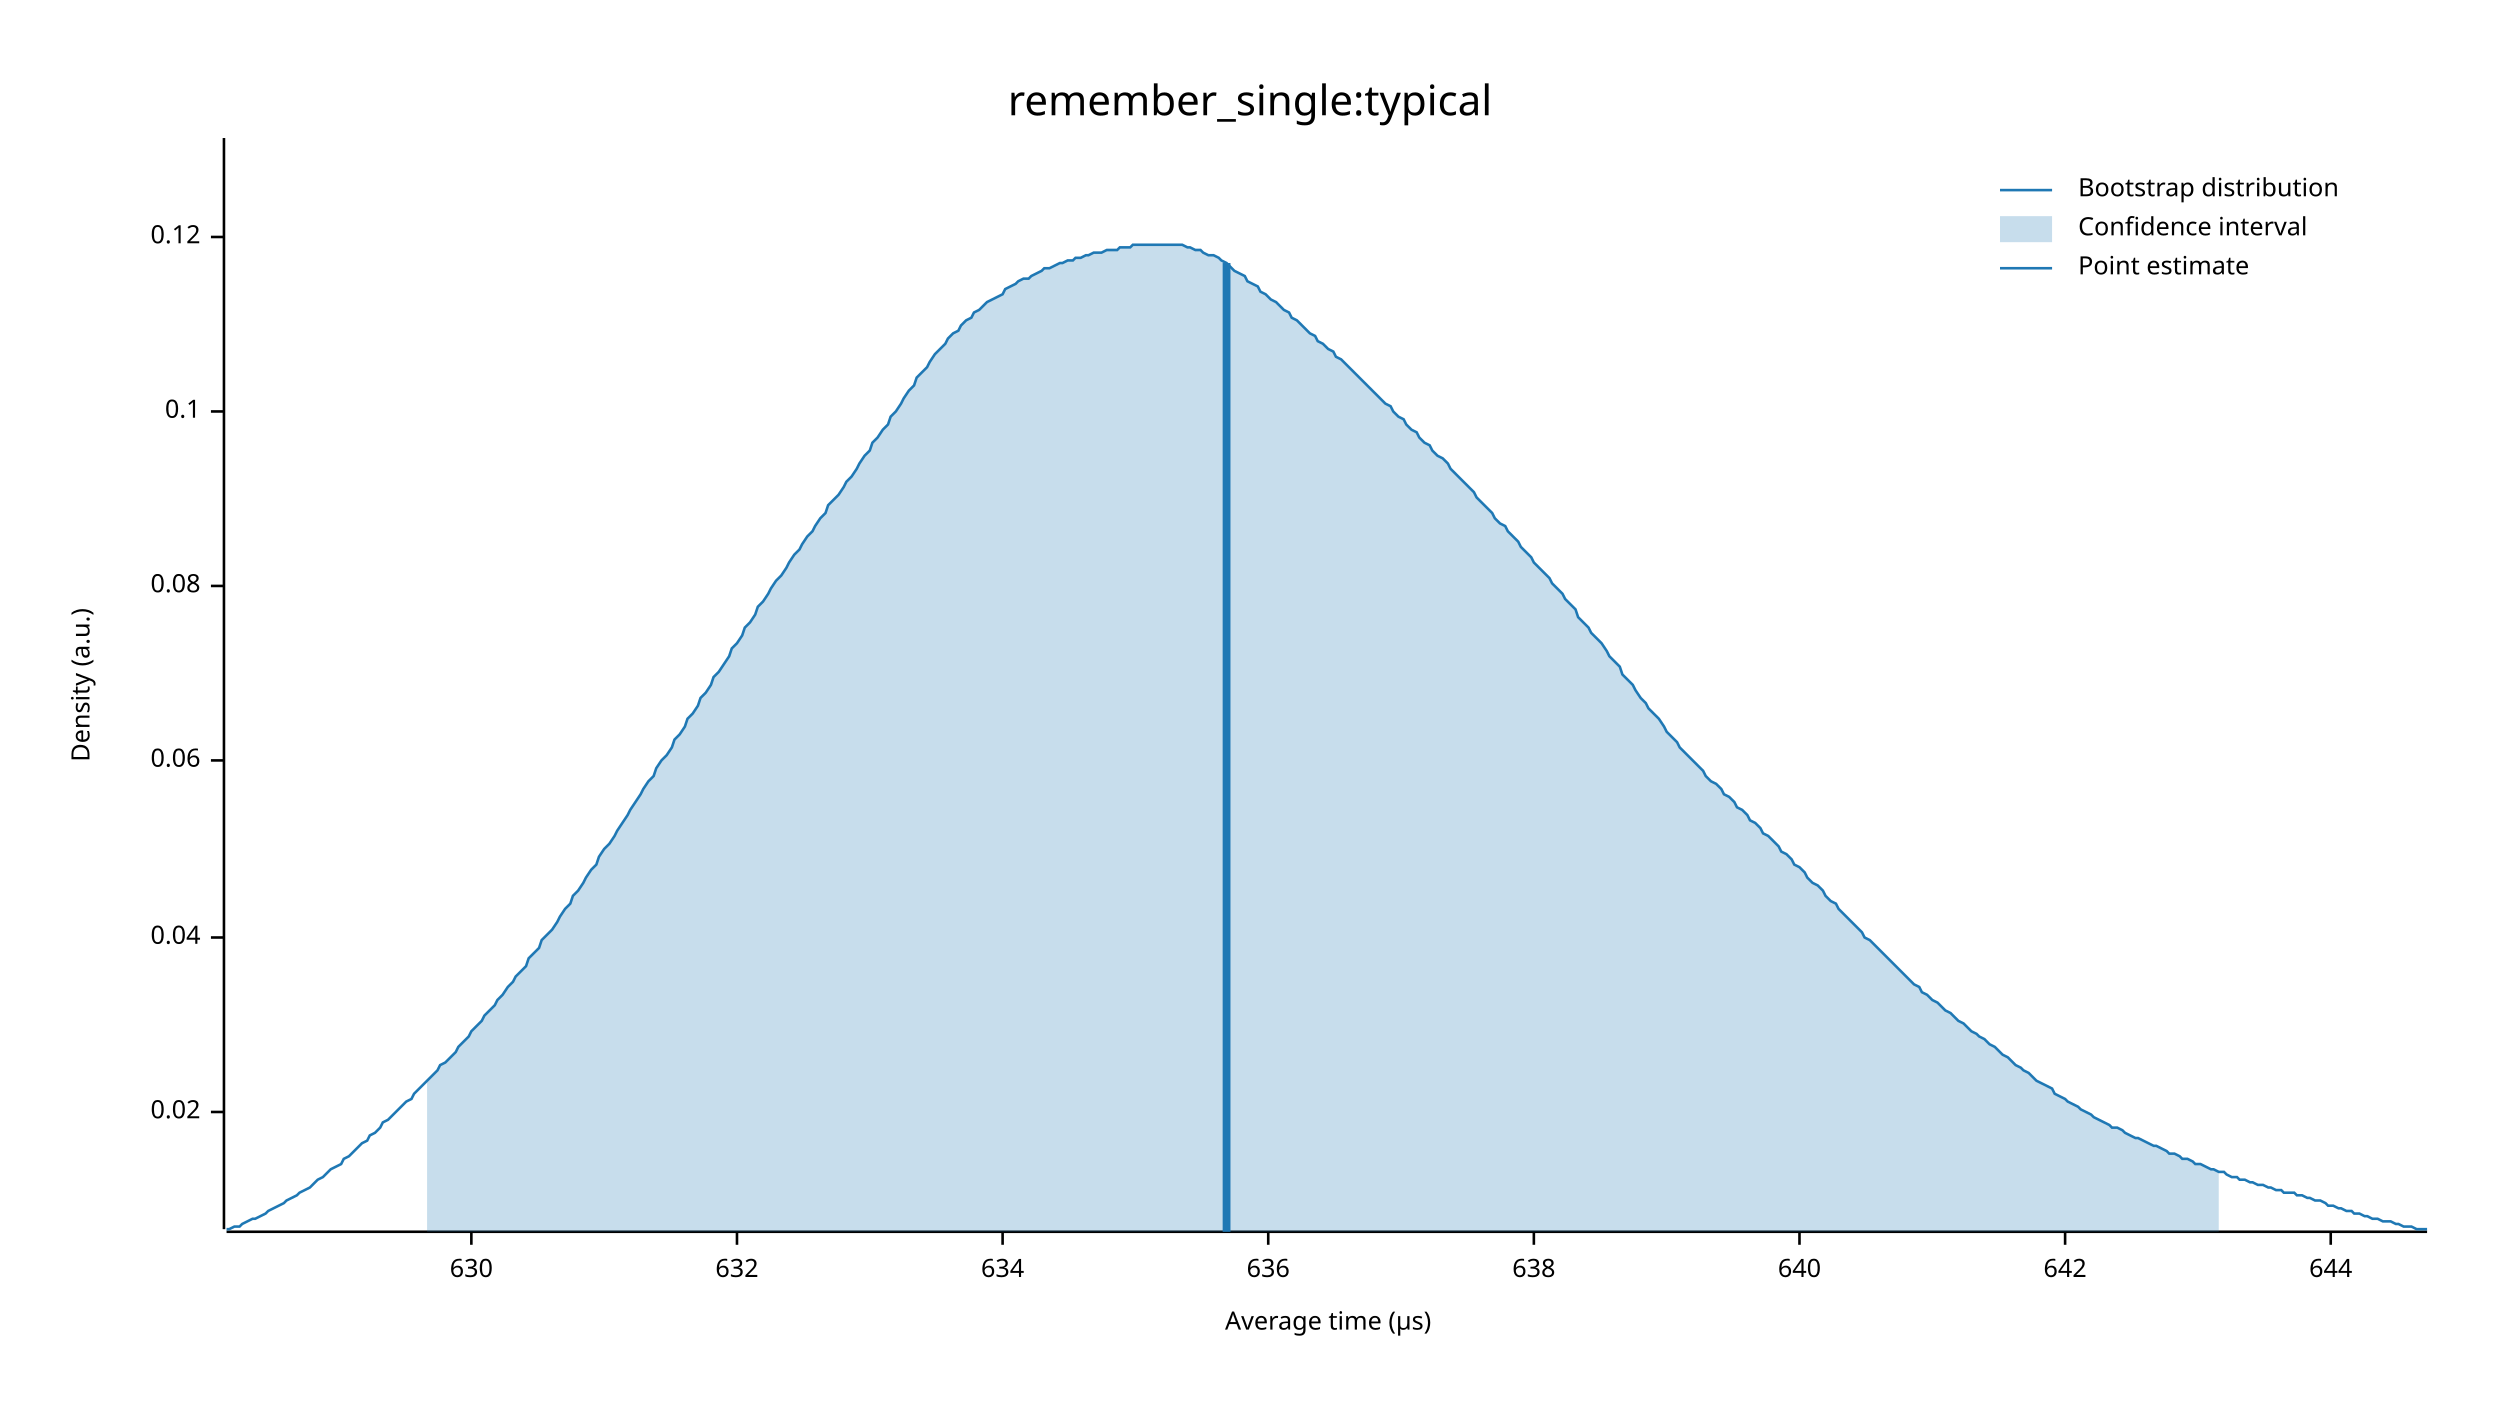
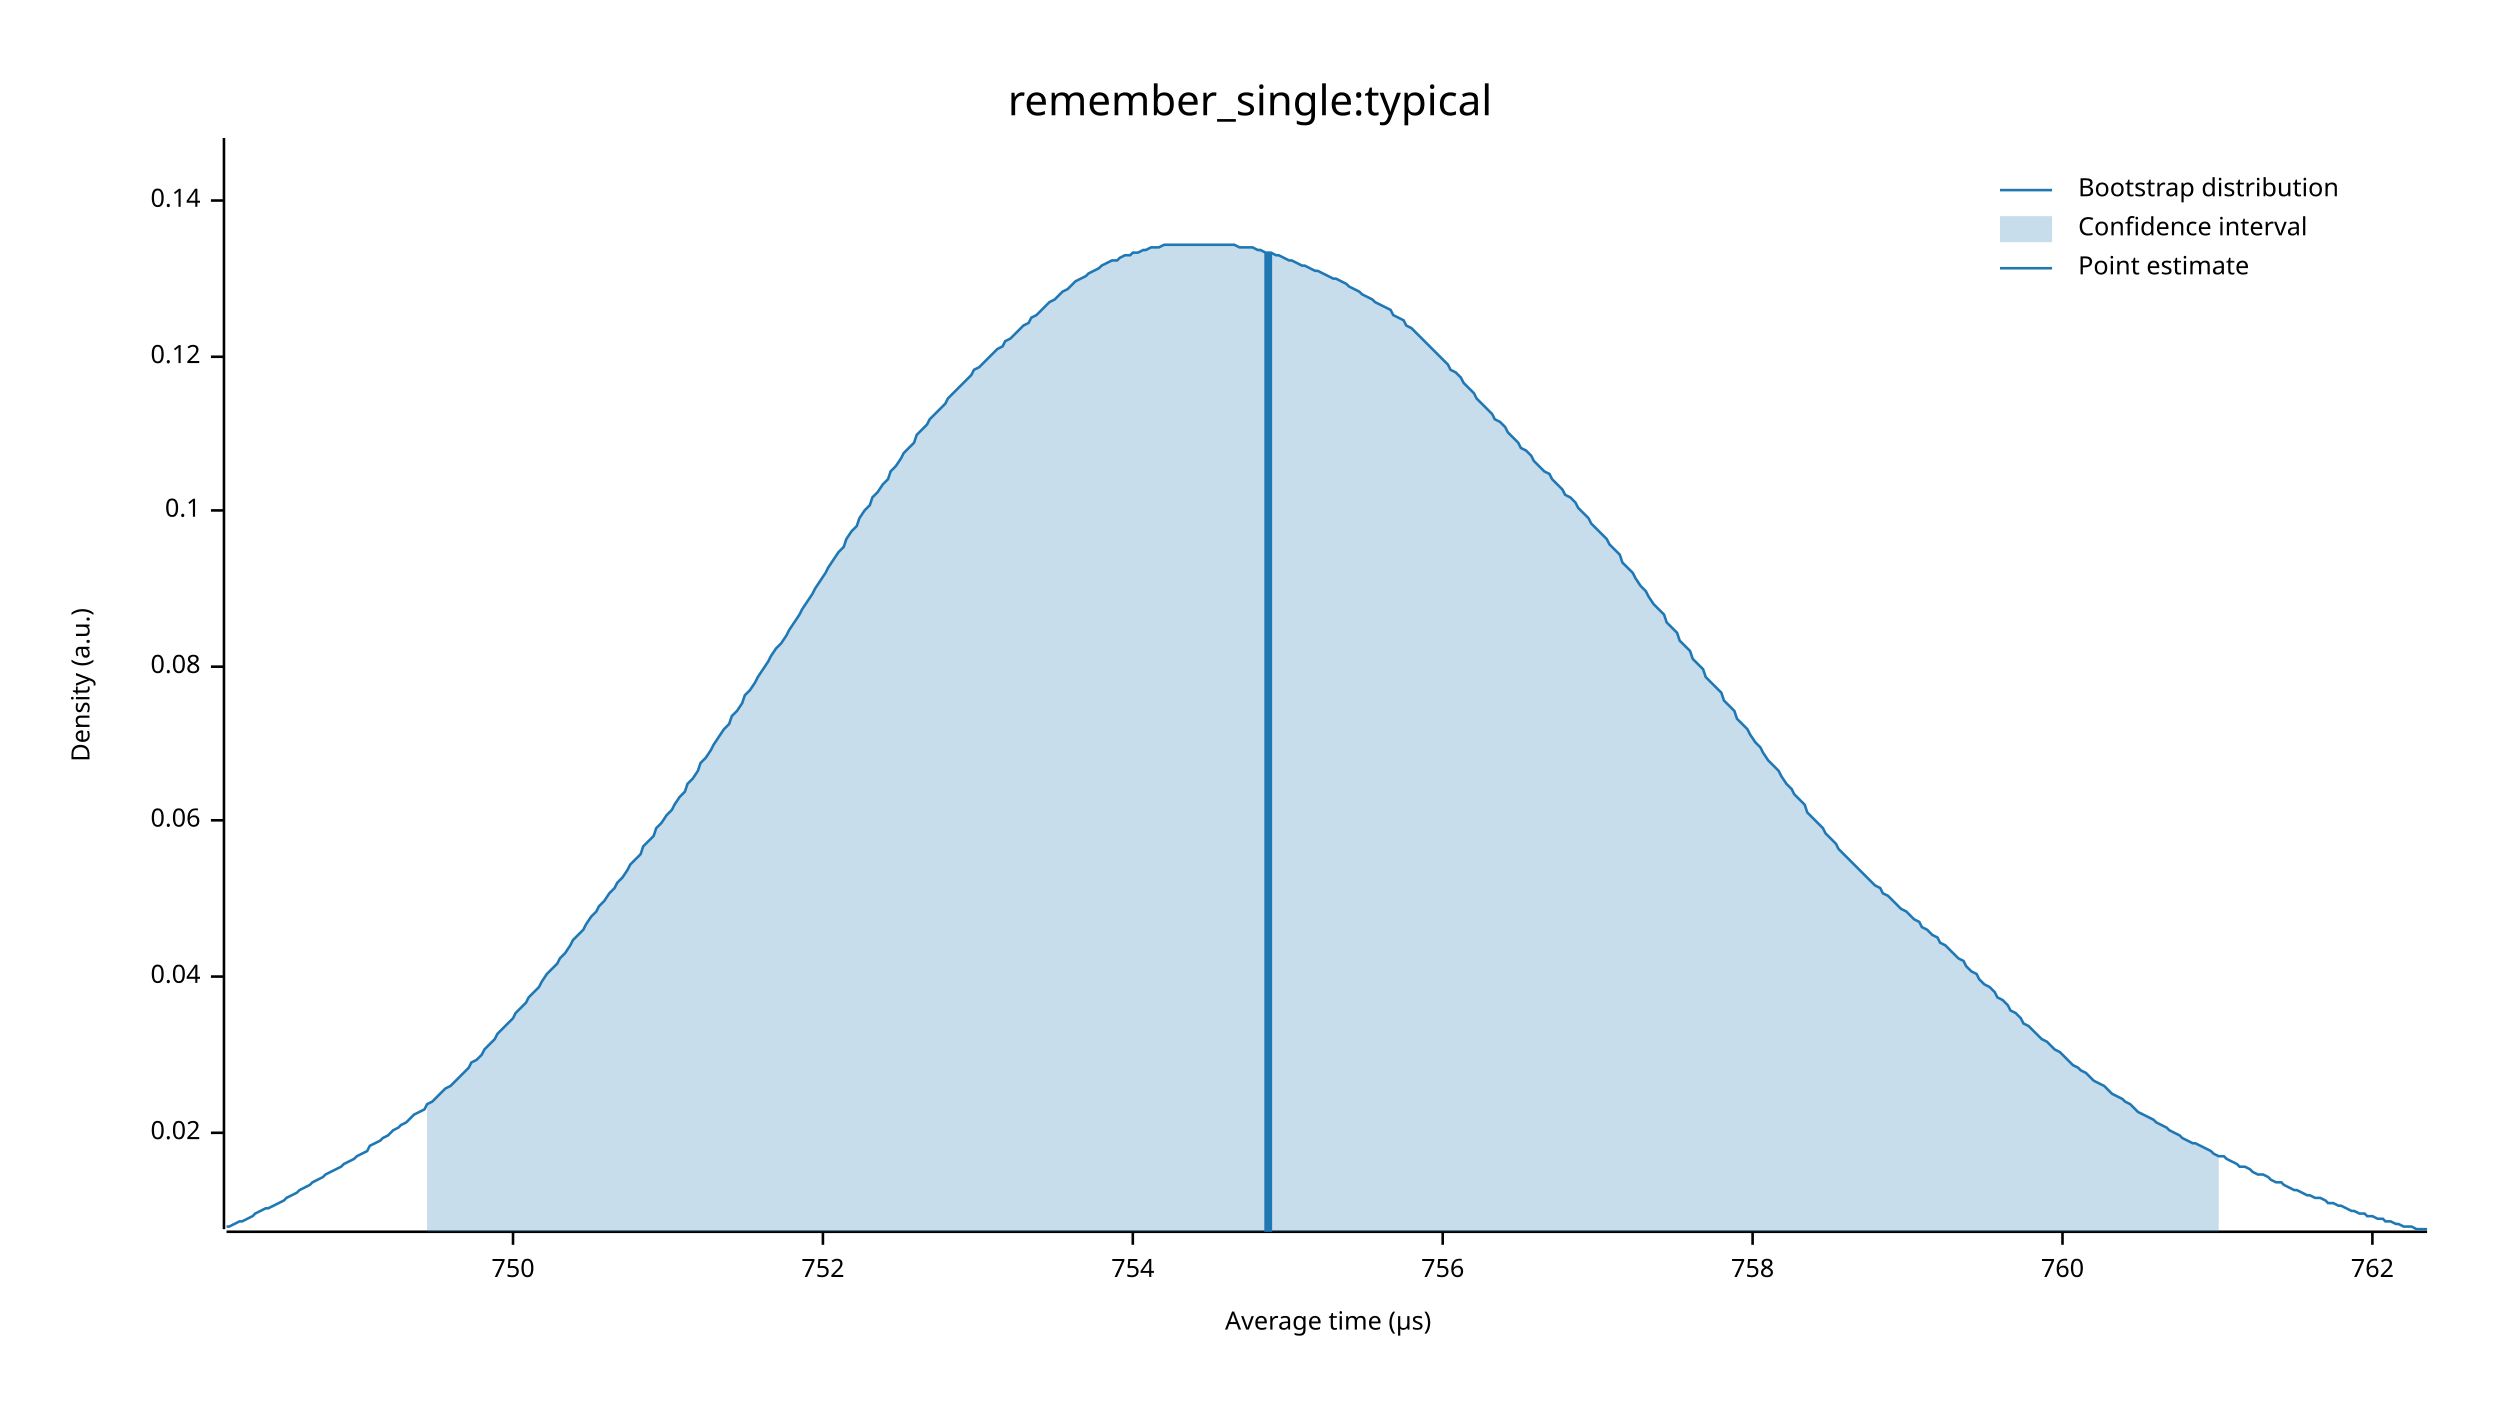
<svg xmlns="http://www.w3.org/2000/svg" width="960" height="540" viewBox="0 0 960 540">
  <text x="480" y="32" dy="0.76em" text-anchor="middle" font-family="sans-serif" font-size="16.129" opacity="1" fill="#000000">
remember_single:typical
</text>
  <text x="27" y="263" dy="0.76em" text-anchor="middle" font-family="sans-serif" font-size="9.677" opacity="1" fill="#000000" transform="rotate(270, 27, 263)">
Density (a.u.)
</text>
  <text x="510" y="513" dy="-0.5ex" text-anchor="middle" font-family="sans-serif" font-size="9.677" opacity="1" fill="#000000">
Average time (µs)
</text>
  <polyline fill="none" opacity="1" stroke="#000000" stroke-width="1" points="86,53 86,472 " />
-   <text x="77" y="427" dy="0.5ex" text-anchor="end" font-family="sans-serif" font-size="9.677" opacity="1" fill="#000000">
+   <text x="77" y="435" dy="0.5ex" text-anchor="end" font-family="sans-serif" font-size="9.677" opacity="1" fill="#000000">
0.02
</text>
-   <polyline fill="none" opacity="1" stroke="#000000" stroke-width="1" points="81,427 86,427 " />
-   <text x="77" y="360" dy="0.5ex" text-anchor="end" font-family="sans-serif" font-size="9.677" opacity="1" fill="#000000">
+   <polyline fill="none" opacity="1" stroke="#000000" stroke-width="1" points="81,435 86,435 " />
+   <text x="77" y="375" dy="0.5ex" text-anchor="end" font-family="sans-serif" font-size="9.677" opacity="1" fill="#000000">
0.04
</text>
-   <polyline fill="none" opacity="1" stroke="#000000" stroke-width="1" points="81,360 86,360 " />
-   <text x="77" y="292" dy="0.5ex" text-anchor="end" font-family="sans-serif" font-size="9.677" opacity="1" fill="#000000">
+   <polyline fill="none" opacity="1" stroke="#000000" stroke-width="1" points="81,375 86,375 " />
+   <text x="77" y="315" dy="0.5ex" text-anchor="end" font-family="sans-serif" font-size="9.677" opacity="1" fill="#000000">
0.06
</text>
-   <polyline fill="none" opacity="1" stroke="#000000" stroke-width="1" points="81,292 86,292 " />
-   <text x="77" y="225" dy="0.5ex" text-anchor="end" font-family="sans-serif" font-size="9.677" opacity="1" fill="#000000">
+   <polyline fill="none" opacity="1" stroke="#000000" stroke-width="1" points="81,315 86,315 " />
+   <text x="77" y="256" dy="0.5ex" text-anchor="end" font-family="sans-serif" font-size="9.677" opacity="1" fill="#000000">
0.08
</text>
-   <polyline fill="none" opacity="1" stroke="#000000" stroke-width="1" points="81,225 86,225 " />
-   <text x="77" y="158" dy="0.5ex" text-anchor="end" font-family="sans-serif" font-size="9.677" opacity="1" fill="#000000">
+   <polyline fill="none" opacity="1" stroke="#000000" stroke-width="1" points="81,256 86,256 " />
+   <text x="77" y="196" dy="0.5ex" text-anchor="end" font-family="sans-serif" font-size="9.677" opacity="1" fill="#000000">
0.1
</text>
-   <polyline fill="none" opacity="1" stroke="#000000" stroke-width="1" points="81,158 86,158 " />
-   <text x="77" y="91" dy="0.5ex" text-anchor="end" font-family="sans-serif" font-size="9.677" opacity="1" fill="#000000">
+   <polyline fill="none" opacity="1" stroke="#000000" stroke-width="1" points="81,196 86,196 " />
+   <text x="77" y="137" dy="0.5ex" text-anchor="end" font-family="sans-serif" font-size="9.677" opacity="1" fill="#000000">
0.12
</text>
-   <polyline fill="none" opacity="1" stroke="#000000" stroke-width="1" points="81,91 86,91 " />
+   <polyline fill="none" opacity="1" stroke="#000000" stroke-width="1" points="81,137 86,137 " />
+   <text x="77" y="77" dy="0.5ex" text-anchor="end" font-family="sans-serif" font-size="9.677" opacity="1" fill="#000000">
+ 0.14
+ </text>
+   <polyline fill="none" opacity="1" stroke="#000000" stroke-width="1" points="81,77 86,77 " />
  <polyline fill="none" opacity="1" stroke="#000000" stroke-width="1" points="87,473 932,473 " />
-   <text x="181" y="483" dy="0.76em" text-anchor="middle" font-family="sans-serif" font-size="9.677" opacity="1" fill="#000000">
- 630
+   <text x="197" y="483" dy="0.76em" text-anchor="middle" font-family="sans-serif" font-size="9.677" opacity="1" fill="#000000">
+ 750
</text>
-   <polyline fill="none" opacity="1" stroke="#000000" stroke-width="1" points="181,473 181,478 " />
-   <text x="283" y="483" dy="0.76em" text-anchor="middle" font-family="sans-serif" font-size="9.677" opacity="1" fill="#000000">
- 632
+   <polyline fill="none" opacity="1" stroke="#000000" stroke-width="1" points="197,473 197,478 " />
+   <text x="316" y="483" dy="0.76em" text-anchor="middle" font-family="sans-serif" font-size="9.677" opacity="1" fill="#000000">
+ 752
</text>
-   <polyline fill="none" opacity="1" stroke="#000000" stroke-width="1" points="283,473 283,478 " />
-   <text x="385" y="483" dy="0.76em" text-anchor="middle" font-family="sans-serif" font-size="9.677" opacity="1" fill="#000000">
- 634
+   <polyline fill="none" opacity="1" stroke="#000000" stroke-width="1" points="316,473 316,478 " />
+   <text x="435" y="483" dy="0.76em" text-anchor="middle" font-family="sans-serif" font-size="9.677" opacity="1" fill="#000000">
+ 754
</text>
-   <polyline fill="none" opacity="1" stroke="#000000" stroke-width="1" points="385,473 385,478 " />
-   <text x="487" y="483" dy="0.76em" text-anchor="middle" font-family="sans-serif" font-size="9.677" opacity="1" fill="#000000">
- 636
+   <polyline fill="none" opacity="1" stroke="#000000" stroke-width="1" points="435,473 435,478 " />
+   <text x="554" y="483" dy="0.76em" text-anchor="middle" font-family="sans-serif" font-size="9.677" opacity="1" fill="#000000">
+ 756
</text>
-   <polyline fill="none" opacity="1" stroke="#000000" stroke-width="1" points="487,473 487,478 " />
-   <text x="589" y="483" dy="0.76em" text-anchor="middle" font-family="sans-serif" font-size="9.677" opacity="1" fill="#000000">
- 638
+   <polyline fill="none" opacity="1" stroke="#000000" stroke-width="1" points="554,473 554,478 " />
+   <text x="673" y="483" dy="0.76em" text-anchor="middle" font-family="sans-serif" font-size="9.677" opacity="1" fill="#000000">
+ 758
</text>
-   <polyline fill="none" opacity="1" stroke="#000000" stroke-width="1" points="589,473 589,478 " />
-   <text x="691" y="483" dy="0.76em" text-anchor="middle" font-family="sans-serif" font-size="9.677" opacity="1" fill="#000000">
- 640
+   <polyline fill="none" opacity="1" stroke="#000000" stroke-width="1" points="673,473 673,478 " />
+   <text x="792" y="483" dy="0.76em" text-anchor="middle" font-family="sans-serif" font-size="9.677" opacity="1" fill="#000000">
+ 760
</text>
-   <polyline fill="none" opacity="1" stroke="#000000" stroke-width="1" points="691,473 691,478 " />
-   <text x="793" y="483" dy="0.76em" text-anchor="middle" font-family="sans-serif" font-size="9.677" opacity="1" fill="#000000">
- 642
+   <polyline fill="none" opacity="1" stroke="#000000" stroke-width="1" points="792,473 792,478 " />
+   <text x="911" y="483" dy="0.76em" text-anchor="middle" font-family="sans-serif" font-size="9.677" opacity="1" fill="#000000">
+ 762
</text>
-   <polyline fill="none" opacity="1" stroke="#000000" stroke-width="1" points="793,473 793,478 " />
-   <text x="895" y="483" dy="0.76em" text-anchor="middle" font-family="sans-serif" font-size="9.677" opacity="1" fill="#000000">
- 644
- </text>
-   <polyline fill="none" opacity="1" stroke="#000000" stroke-width="1" points="895,473 895,478 " />
-   <polyline fill="none" opacity="1" stroke="#1F78B4" stroke-width="1" points="87,472 88,472 90,471 92,471 93,470 95,469 97,468 98,468 100,467 102,466 103,465 105,464 107,463 109,462 110,461 112,460 114,459 115,458 117,457 119,456 120,455 122,453 124,452 125,451 127,449 129,448 131,447 132,445 134,444 136,442 137,441 139,439 141,438 142,436 144,435 146,433 147,431 149,430 151,428 153,426 154,425 156,423 158,422 159,420 161,418 163,416 164,415 166,413 168,411 169,409 171,408 173,406 175,404 176,402 178,400 180,398 181,396 183,394 185,392 186,390 188,388 190,386 191,384 193,382 195,379 197,377 198,375 200,373 202,371 203,368 205,366 207,364 208,361 210,359 212,357 214,354 215,352 217,349 219,347 220,344 222,342 224,339 225,337 227,334 229,332 230,329 232,326 234,324 236,321 237,319 239,316 241,313 242,311 244,308 246,305 247,303 249,300 251,298 252,295 254,292 256,290 258,287 259,284 261,282 263,279 264,276 266,274 268,271 269,268 271,266 273,263 274,260 276,258 278,255 280,252 281,249 283,247 285,244 286,241 288,239 290,236 291,233 293,231 295,228 296,226 298,223 300,221 302,218 303,216 305,213 307,211 308,209 310,206 312,204 313,202 315,199 317,197 318,194 320,192 322,190 324,187 325,185 327,183 329,180 330,178 332,175 334,173 335,170 337,168 339,165 341,163 342,160 344,158 346,155 347,153 349,150 351,148 352,145 354,143 356,141 357,139 359,136 361,134 363,132 364,130 366,128 368,127 369,125 371,123 373,122 374,120 376,119 378,117 379,116 381,115 383,114 385,113 386,111 388,110 390,109 391,108 393,107 395,107 396,106 398,105 400,104 401,103 403,103 405,102 407,101 408,101 410,100 412,100 413,99 415,99 417,98 418,98 420,97 422,97 423,97 425,96 427,96 429,96 430,95 432,95 434,95 435,94 437,94 439,94 440,94 442,94 444,94 445,94 447,94 449,94 451,94 452,94 454,94 456,95 457,95 459,96 461,96 462,97 464,98 466,98 468,99 469,100 471,101 473,103 474,104 476,105 478,106 479,108 481,109 483,110 484,112 486,113 488,115 490,116 491,117 493,119 495,120 496,122 498,123 500,125 501,126 503,128 505,129 506,131 508,132 510,134 512,135 513,137 515,138 517,140 518,141 520,143 522,145 523,146 525,148 527,150 528,151 530,153 532,155 534,156 535,158 537,160 539,161 540,163 542,165 544,166 545,168 547,170 549,171 550,173 552,175 554,176 556,178 557,180 559,182 561,184 562,185 564,187 566,189 567,191 569,193 571,195 573,197 574,199 576,201 578,202 579,204 581,206 583,208 584,210 586,212 588,214 589,216 591,218 593,220 595,222 596,224 598,226 600,228 601,230 603,232 605,234 606,237 608,239 610,241 611,243 613,245 615,247 617,250 618,252 620,254 622,256 623,259 625,261 627,263 628,265 630,268 632,270 633,272 635,274 637,276 639,279 640,281 642,283 644,285 645,287 647,289 649,291 650,292 652,294 654,296 655,298 657,300 659,301 661,303 662,305 664,306 666,308 667,310 669,311 671,313 672,315 674,316 676,318 677,320 679,321 681,323 683,325 684,327 686,328 688,330 689,332 691,333 693,335 694,337 696,339 698,340 700,342 701,344 703,346 705,347 706,349 708,351 710,353 711,354 713,356 715,358 716,360 718,361 720,363 722,365 723,366 725,368 727,370 728,371 730,373 732,375 733,376 735,378 737,379 738,381 740,382 742,384 744,385 745,386 747,388 749,389 750,390 752,392 754,393 755,394 757,396 759,397 760,398 762,399 764,401 766,402 767,403 769,405 771,406 772,407 774,409 776,410 777,411 779,412 781,414 782,415 784,416 786,417 788,418 789,420 791,421 793,422 794,423 796,424 798,425 799,426 801,427 803,428 804,429 806,430 808,431 810,432 811,433 813,433 815,434 816,435 818,436 820,437 821,437 823,438 825,439 827,440 828,440 830,441 832,442 833,443 835,443 837,444 838,445 840,445 842,446 843,447 845,447 847,448 849,449 850,449 852,450 854,450 855,451 857,452 859,452 860,453 862,453 864,454 865,454 867,455 869,455 871,456 872,456 874,457 876,457 877,458 879,458 881,458 882,459 884,459 886,460 887,460 889,461 891,461 893,462 894,463 896,463 898,464 899,464 901,465 903,465 904,466 906,466 908,467 909,467 911,468 913,468 915,469 916,469 918,469 920,470 921,470 923,471 925,471 926,471 928,472 930,472 932,472 " />
-   <polygon opacity="0.25" fill="#1F78B4" points="164,415 166,413 168,411 169,409 171,408 173,406 175,404 176,402 178,400 180,398 181,396 183,394 185,392 186,390 188,388 190,386 191,384 193,382 195,379 197,377 198,375 200,373 202,371 203,368 205,366 207,364 208,361 210,359 212,357 214,354 215,352 217,349 219,347 220,344 222,342 224,339 225,337 227,334 229,332 230,329 232,326 234,324 236,321 237,319 239,316 241,313 242,311 244,308 246,305 247,303 249,300 251,298 252,295 254,292 256,290 258,287 259,284 261,282 263,279 264,276 266,274 268,271 269,268 271,266 273,263 274,260 276,258 278,255 280,252 281,249 283,247 285,244 286,241 288,239 290,236 291,233 293,231 295,228 296,226 298,223 300,221 302,218 303,216 305,213 307,211 308,209 310,206 312,204 313,202 315,199 317,197 318,194 320,192 322,190 324,187 325,185 327,183 329,180 330,178 332,175 334,173 335,170 337,168 339,165 341,163 342,160 344,158 346,155 347,153 349,150 351,148 352,145 354,143 356,141 357,139 359,136 361,134 363,132 364,130 366,128 368,127 369,125 371,123 373,122 374,120 376,119 378,117 379,116 381,115 383,114 385,113 386,111 388,110 390,109 391,108 393,107 395,107 396,106 398,105 400,104 401,103 403,103 405,102 407,101 408,101 410,100 412,100 413,99 415,99 417,98 418,98 420,97 422,97 423,97 425,96 427,96 429,96 430,95 432,95 434,95 435,94 437,94 439,94 440,94 442,94 444,94 445,94 447,94 449,94 451,94 452,94 454,94 456,95 457,95 459,96 461,96 462,97 464,98 466,98 468,99 469,100 471,101 473,103 474,104 476,105 478,106 479,108 481,109 483,110 484,112 486,113 488,115 490,116 491,117 493,119 495,120 496,122 498,123 500,125 501,126 503,128 505,129 506,131 508,132 510,134 512,135 513,137 515,138 517,140 518,141 520,143 522,145 523,146 525,148 527,150 528,151 530,153 532,155 534,156 535,158 537,160 539,161 540,163 542,165 544,166 545,168 547,170 549,171 550,173 552,175 554,176 556,178 557,180 559,182 561,184 562,185 564,187 566,189 567,191 569,193 571,195 573,197 574,199 576,201 578,202 579,204 581,206 583,208 584,210 586,212 588,214 589,216 591,218 593,220 595,222 596,224 598,226 600,228 601,230 603,232 605,234 606,237 608,239 610,241 611,243 613,245 615,247 617,250 618,252 620,254 622,256 623,259 625,261 627,263 628,265 630,268 632,270 633,272 635,274 637,276 639,279 640,281 642,283 644,285 645,287 647,289 649,291 650,292 652,294 654,296 655,298 657,300 659,301 661,303 662,305 664,306 666,308 667,310 669,311 671,313 672,315 674,316 676,318 677,320 679,321 681,323 683,325 684,327 686,328 688,330 689,332 691,333 693,335 694,337 696,339 698,340 700,342 701,344 703,346 705,347 706,349 708,351 710,353 711,354 713,356 715,358 716,360 718,361 720,363 722,365 723,366 725,368 727,370 728,371 730,373 732,375 733,376 735,378 737,379 738,381 740,382 742,384 744,385 745,386 747,388 749,389 750,390 752,392 754,393 755,394 757,396 759,397 760,398 762,399 764,401 766,402 767,403 769,405 771,406 772,407 774,409 776,410 777,411 779,412 781,414 782,415 784,416 786,417 788,418 789,420 791,421 793,422 794,423 796,424 798,425 799,426 801,427 803,428 804,429 806,430 808,431 810,432 811,433 813,433 815,434 816,435 818,436 820,437 821,437 823,438 825,439 827,440 828,440 830,441 832,442 833,443 835,443 837,444 838,445 840,445 842,446 843,447 845,447 847,448 849,449 850,449 852,450 852,473 164,473 " />
-   <polyline fill="none" opacity="1" stroke="#1F78B4" stroke-width="3" points="471,473 471,101 " />
+   <polyline fill="none" opacity="1" stroke="#000000" stroke-width="1" points="911,473 911,478 " />
+   <polyline fill="none" opacity="1" stroke="#1F78B4" stroke-width="1" points="87,471 88,471 90,470 92,469 93,469 95,468 97,467 98,466 100,465 102,464 103,464 105,463 107,462 109,461 110,460 112,459 114,458 115,457 117,456 119,455 120,454 122,453 124,452 125,451 127,450 129,449 131,448 132,447 134,446 136,445 137,444 139,443 141,442 142,440 144,439 146,438 147,437 149,436 151,434 153,433 154,432 156,431 158,429 159,428 161,427 163,426 164,424 166,423 168,421 169,420 171,418 173,417 175,415 176,414 178,412 180,410 181,408 183,407 185,405 186,403 188,401 190,399 191,397 193,395 195,393 197,391 198,389 200,387 202,385 203,383 205,381 207,379 208,377 210,374 212,372 214,370 215,368 217,366 219,363 220,361 222,359 224,357 225,355 227,352 229,350 230,348 232,346 234,343 236,341 237,339 239,337 241,334 242,332 244,330 246,328 247,325 249,323 251,321 252,318 254,316 256,313 258,311 259,309 261,306 263,304 264,301 266,299 268,296 269,293 271,291 273,288 274,286 276,283 278,280 280,278 281,275 283,273 285,270 286,267 288,265 290,262 291,260 293,257 295,254 296,252 298,249 300,247 302,244 303,242 305,239 307,236 308,234 310,231 312,228 313,226 315,223 317,220 318,218 320,215 322,212 324,210 325,207 327,204 329,202 330,199 332,196 334,194 335,191 337,189 339,186 341,184 342,181 344,179 346,176 347,174 349,172 351,170 352,167 354,165 356,163 357,161 359,159 361,157 363,155 364,153 366,151 368,149 369,148 371,146 373,144 374,142 376,141 378,139 379,138 381,136 383,134 385,133 386,131 388,130 390,128 391,127 393,125 395,124 396,122 398,121 400,119 401,118 403,116 405,115 407,113 408,112 410,111 412,109 413,108 415,107 417,106 418,105 420,104 422,103 423,102 425,101 427,100 429,100 430,99 432,98 434,98 435,97 437,97 439,96 440,96 442,95 444,95 445,95 447,94 449,94 451,94 452,94 454,94 456,94 457,94 459,94 461,94 462,94 464,94 466,94 468,94 469,94 471,94 473,94 474,94 476,95 478,95 479,95 481,95 483,96 484,96 486,97 488,97 490,98 491,98 493,99 495,100 496,100 498,101 500,102 501,102 503,103 505,104 506,104 508,105 510,106 512,107 513,107 515,108 517,109 518,110 520,111 522,112 523,113 525,114 527,115 528,116 530,117 532,118 534,119 535,121 537,122 539,123 540,125 542,126 544,128 545,129 547,131 549,133 550,134 552,136 554,138 556,140 557,142 559,143 561,145 562,147 564,149 566,151 567,153 569,155 571,157 573,159 574,161 576,162 578,164 579,166 581,168 583,170 584,172 586,173 588,175 589,177 591,179 593,181 595,182 596,184 598,186 600,188 601,190 603,191 605,193 606,195 608,197 610,199 611,201 613,203 615,205 617,207 618,209 620,211 622,213 623,216 625,218 627,220 628,222 630,225 632,227 633,229 635,232 637,234 639,236 640,239 642,241 644,243 645,246 647,248 649,250 650,253 652,255 654,257 655,260 657,262 659,264 661,266 662,269 664,271 666,273 667,276 669,278 671,280 672,282 674,285 676,287 677,289 679,292 681,294 683,296 684,298 686,301 688,303 689,305 691,307 693,309 694,312 696,314 698,316 700,318 701,320 703,322 705,324 706,326 708,328 710,330 711,331 713,333 715,335 716,336 718,338 720,340 722,341 723,343 725,344 727,346 728,347 730,349 732,350 733,351 735,353 737,354 738,356 740,357 742,359 744,360 745,362 747,363 749,365 750,366 752,368 754,369 755,371 757,373 759,374 760,376 762,378 764,379 766,381 767,383 769,384 771,386 772,388 774,389 776,391 777,393 779,394 781,396 782,397 784,399 786,400 788,402 789,403 791,404 793,406 794,407 796,409 798,410 799,411 801,412 803,414 804,415 806,416 808,417 810,419 811,420 813,421 815,422 816,423 818,424 820,426 821,427 823,428 825,429 827,430 828,431 830,432 832,433 833,434 835,435 837,436 838,437 840,438 842,439 843,439 845,440 847,441 849,442 850,443 852,444 854,444 855,445 857,446 859,447 860,448 862,448 864,449 865,450 867,451 869,451 871,452 872,453 874,454 876,454 877,455 879,456 881,457 882,457 884,458 886,459 887,459 889,460 891,460 893,461 894,462 896,462 898,463 899,463 901,464 903,465 904,465 906,466 908,466 909,467 911,467 913,468 915,468 916,469 918,469 920,470 921,470 923,471 925,471 926,471 928,472 930,472 932,472 " />
+   <polygon opacity="0.25" fill="#1F78B4" points="164,424 166,423 168,421 169,420 171,418 173,417 175,415 176,414 178,412 180,410 181,408 183,407 185,405 186,403 188,401 190,399 191,397 193,395 195,393 197,391 198,389 200,387 202,385 203,383 205,381 207,379 208,377 210,374 212,372 214,370 215,368 217,366 219,363 220,361 222,359 224,357 225,355 227,352 229,350 230,348 232,346 234,343 236,341 237,339 239,337 241,334 242,332 244,330 246,328 247,325 249,323 251,321 252,318 254,316 256,313 258,311 259,309 261,306 263,304 264,301 266,299 268,296 269,293 271,291 273,288 274,286 276,283 278,280 280,278 281,275 283,273 285,270 286,267 288,265 290,262 291,260 293,257 295,254 296,252 298,249 300,247 302,244 303,242 305,239 307,236 308,234 310,231 312,228 313,226 315,223 317,220 318,218 320,215 322,212 324,210 325,207 327,204 329,202 330,199 332,196 334,194 335,191 337,189 339,186 341,184 342,181 344,179 346,176 347,174 349,172 351,170 352,167 354,165 356,163 357,161 359,159 361,157 363,155 364,153 366,151 368,149 369,148 371,146 373,144 374,142 376,141 378,139 379,138 381,136 383,134 385,133 386,131 388,130 390,128 391,127 393,125 395,124 396,122 398,121 400,119 401,118 403,116 405,115 407,113 408,112 410,111 412,109 413,108 415,107 417,106 418,105 420,104 422,103 423,102 425,101 427,100 429,100 430,99 432,98 434,98 435,97 437,97 439,96 440,96 442,95 444,95 445,95 447,94 449,94 451,94 452,94 454,94 456,94 457,94 459,94 461,94 462,94 464,94 466,94 468,94 469,94 471,94 473,94 474,94 476,95 478,95 479,95 481,95 483,96 484,96 486,97 488,97 490,98 491,98 493,99 495,100 496,100 498,101 500,102 501,102 503,103 505,104 506,104 508,105 510,106 512,107 513,107 515,108 517,109 518,110 520,111 522,112 523,113 525,114 527,115 528,116 530,117 532,118 534,119 535,121 537,122 539,123 540,125 542,126 544,128 545,129 547,131 549,133 550,134 552,136 554,138 556,140 557,142 559,143 561,145 562,147 564,149 566,151 567,153 569,155 571,157 573,159 574,161 576,162 578,164 579,166 581,168 583,170 584,172 586,173 588,175 589,177 591,179 593,181 595,182 596,184 598,186 600,188 601,190 603,191 605,193 606,195 608,197 610,199 611,201 613,203 615,205 617,207 618,209 620,211 622,213 623,216 625,218 627,220 628,222 630,225 632,227 633,229 635,232 637,234 639,236 640,239 642,241 644,243 645,246 647,248 649,250 650,253 652,255 654,257 655,260 657,262 659,264 661,266 662,269 664,271 666,273 667,276 669,278 671,280 672,282 674,285 676,287 677,289 679,292 681,294 683,296 684,298 686,301 688,303 689,305 691,307 693,309 694,312 696,314 698,316 700,318 701,320 703,322 705,324 706,326 708,328 710,330 711,331 713,333 715,335 716,336 718,338 720,340 722,341 723,343 725,344 727,346 728,347 730,349 732,350 733,351 735,353 737,354 738,356 740,357 742,359 744,360 745,362 747,363 749,365 750,366 752,368 754,369 755,371 757,373 759,374 760,376 762,378 764,379 766,381 767,383 769,384 771,386 772,388 774,389 776,391 777,393 779,394 781,396 782,397 784,399 786,400 788,402 789,403 791,404 793,406 794,407 796,409 798,410 799,411 801,412 803,414 804,415 806,416 808,417 810,419 811,420 813,421 815,422 816,423 818,424 820,426 821,427 823,428 825,429 827,430 828,431 830,432 832,433 833,434 835,435 837,436 838,437 840,438 842,439 843,439 845,440 847,441 849,442 850,443 852,444 852,473 164,473 " />
+   <polyline fill="none" opacity="1" stroke="#1F78B4" stroke-width="3" points="487,473 487,97 " />
  <text x="798" y="68" dy="0.76em" text-anchor="start" font-family="sans-serif" font-size="9.677" opacity="1" fill="#000000">
Bootstrap distribution
</text>
  <text x="798" y="83" dy="0.76em" text-anchor="start" font-family="sans-serif" font-size="9.677" opacity="1" fill="#000000">
Confidence interval
</text>
  <text x="798" y="98" dy="0.76em" text-anchor="start" font-family="sans-serif" font-size="9.677" opacity="1" fill="#000000">
Point estimate
</text>
  <polyline fill="none" opacity="1" stroke="#1F78B4" stroke-width="1" points="768,73 788,73 " />
  <rect x="768" y="83" width="20" height="10" opacity="0.25" fill="#1F78B4" stroke="none" />
  <polyline fill="none" opacity="1" stroke="#1F78B4" stroke-width="1" points="768,103 788,103 " />
</svg>
